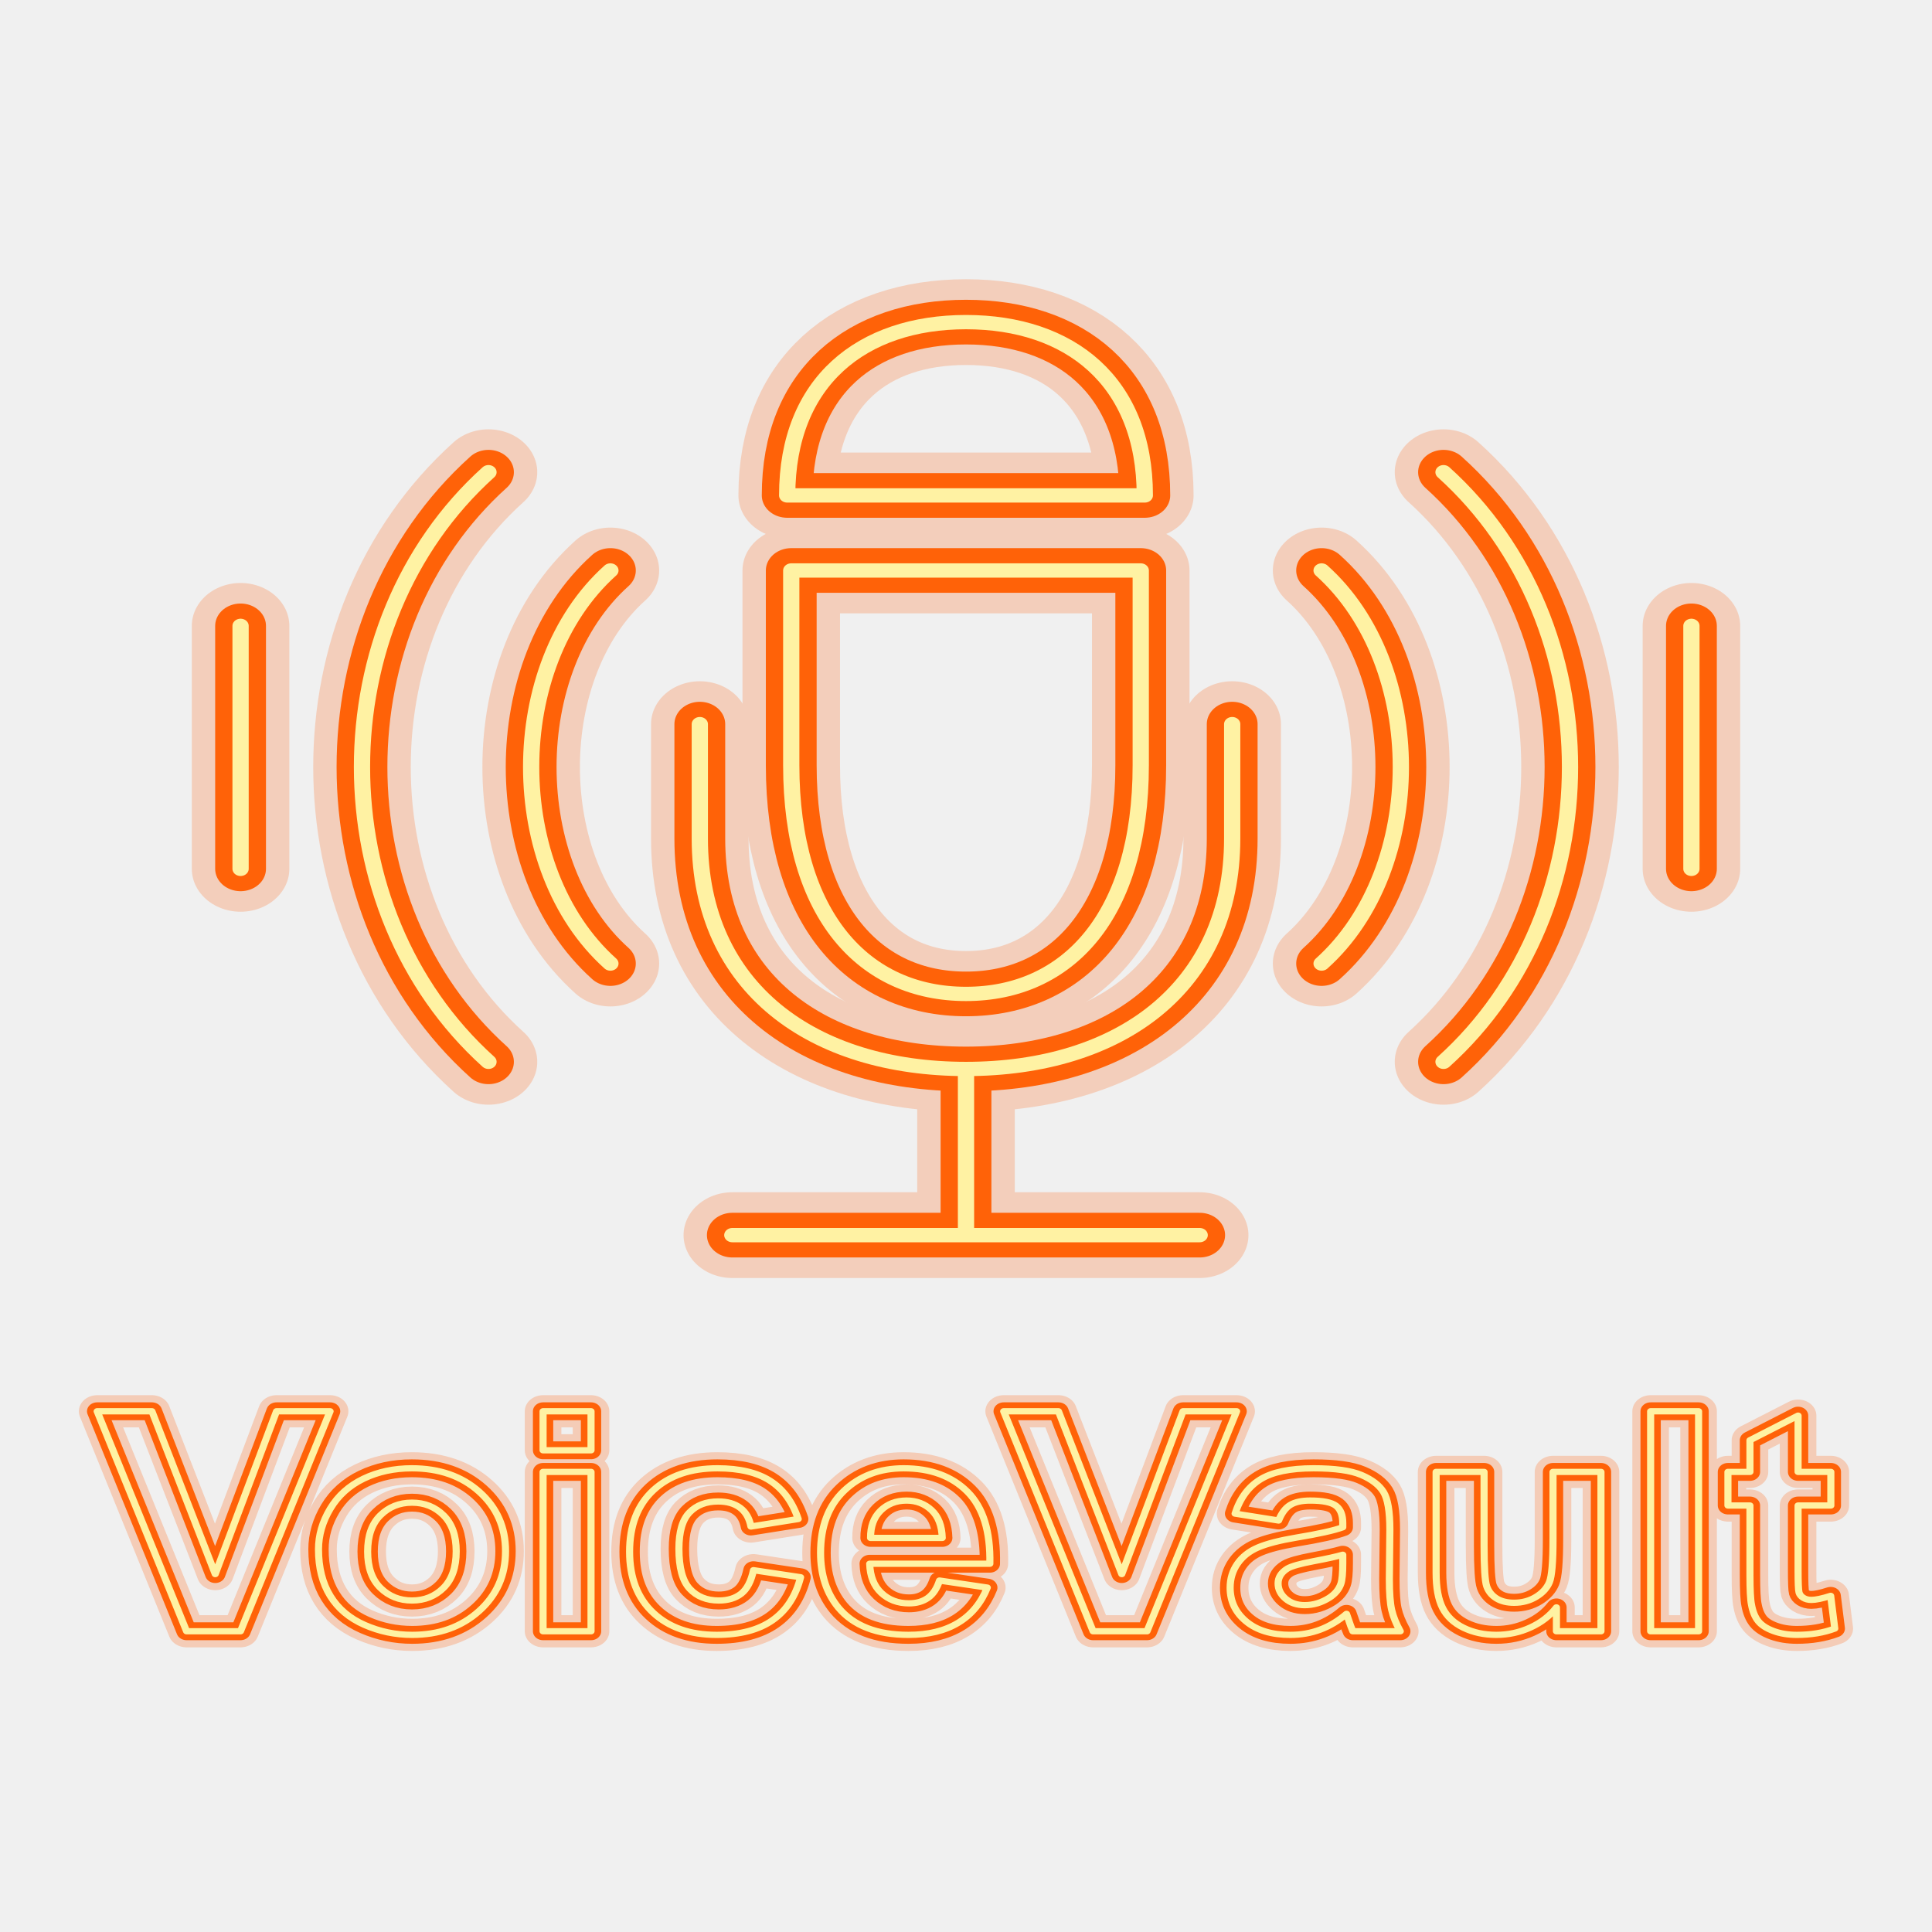
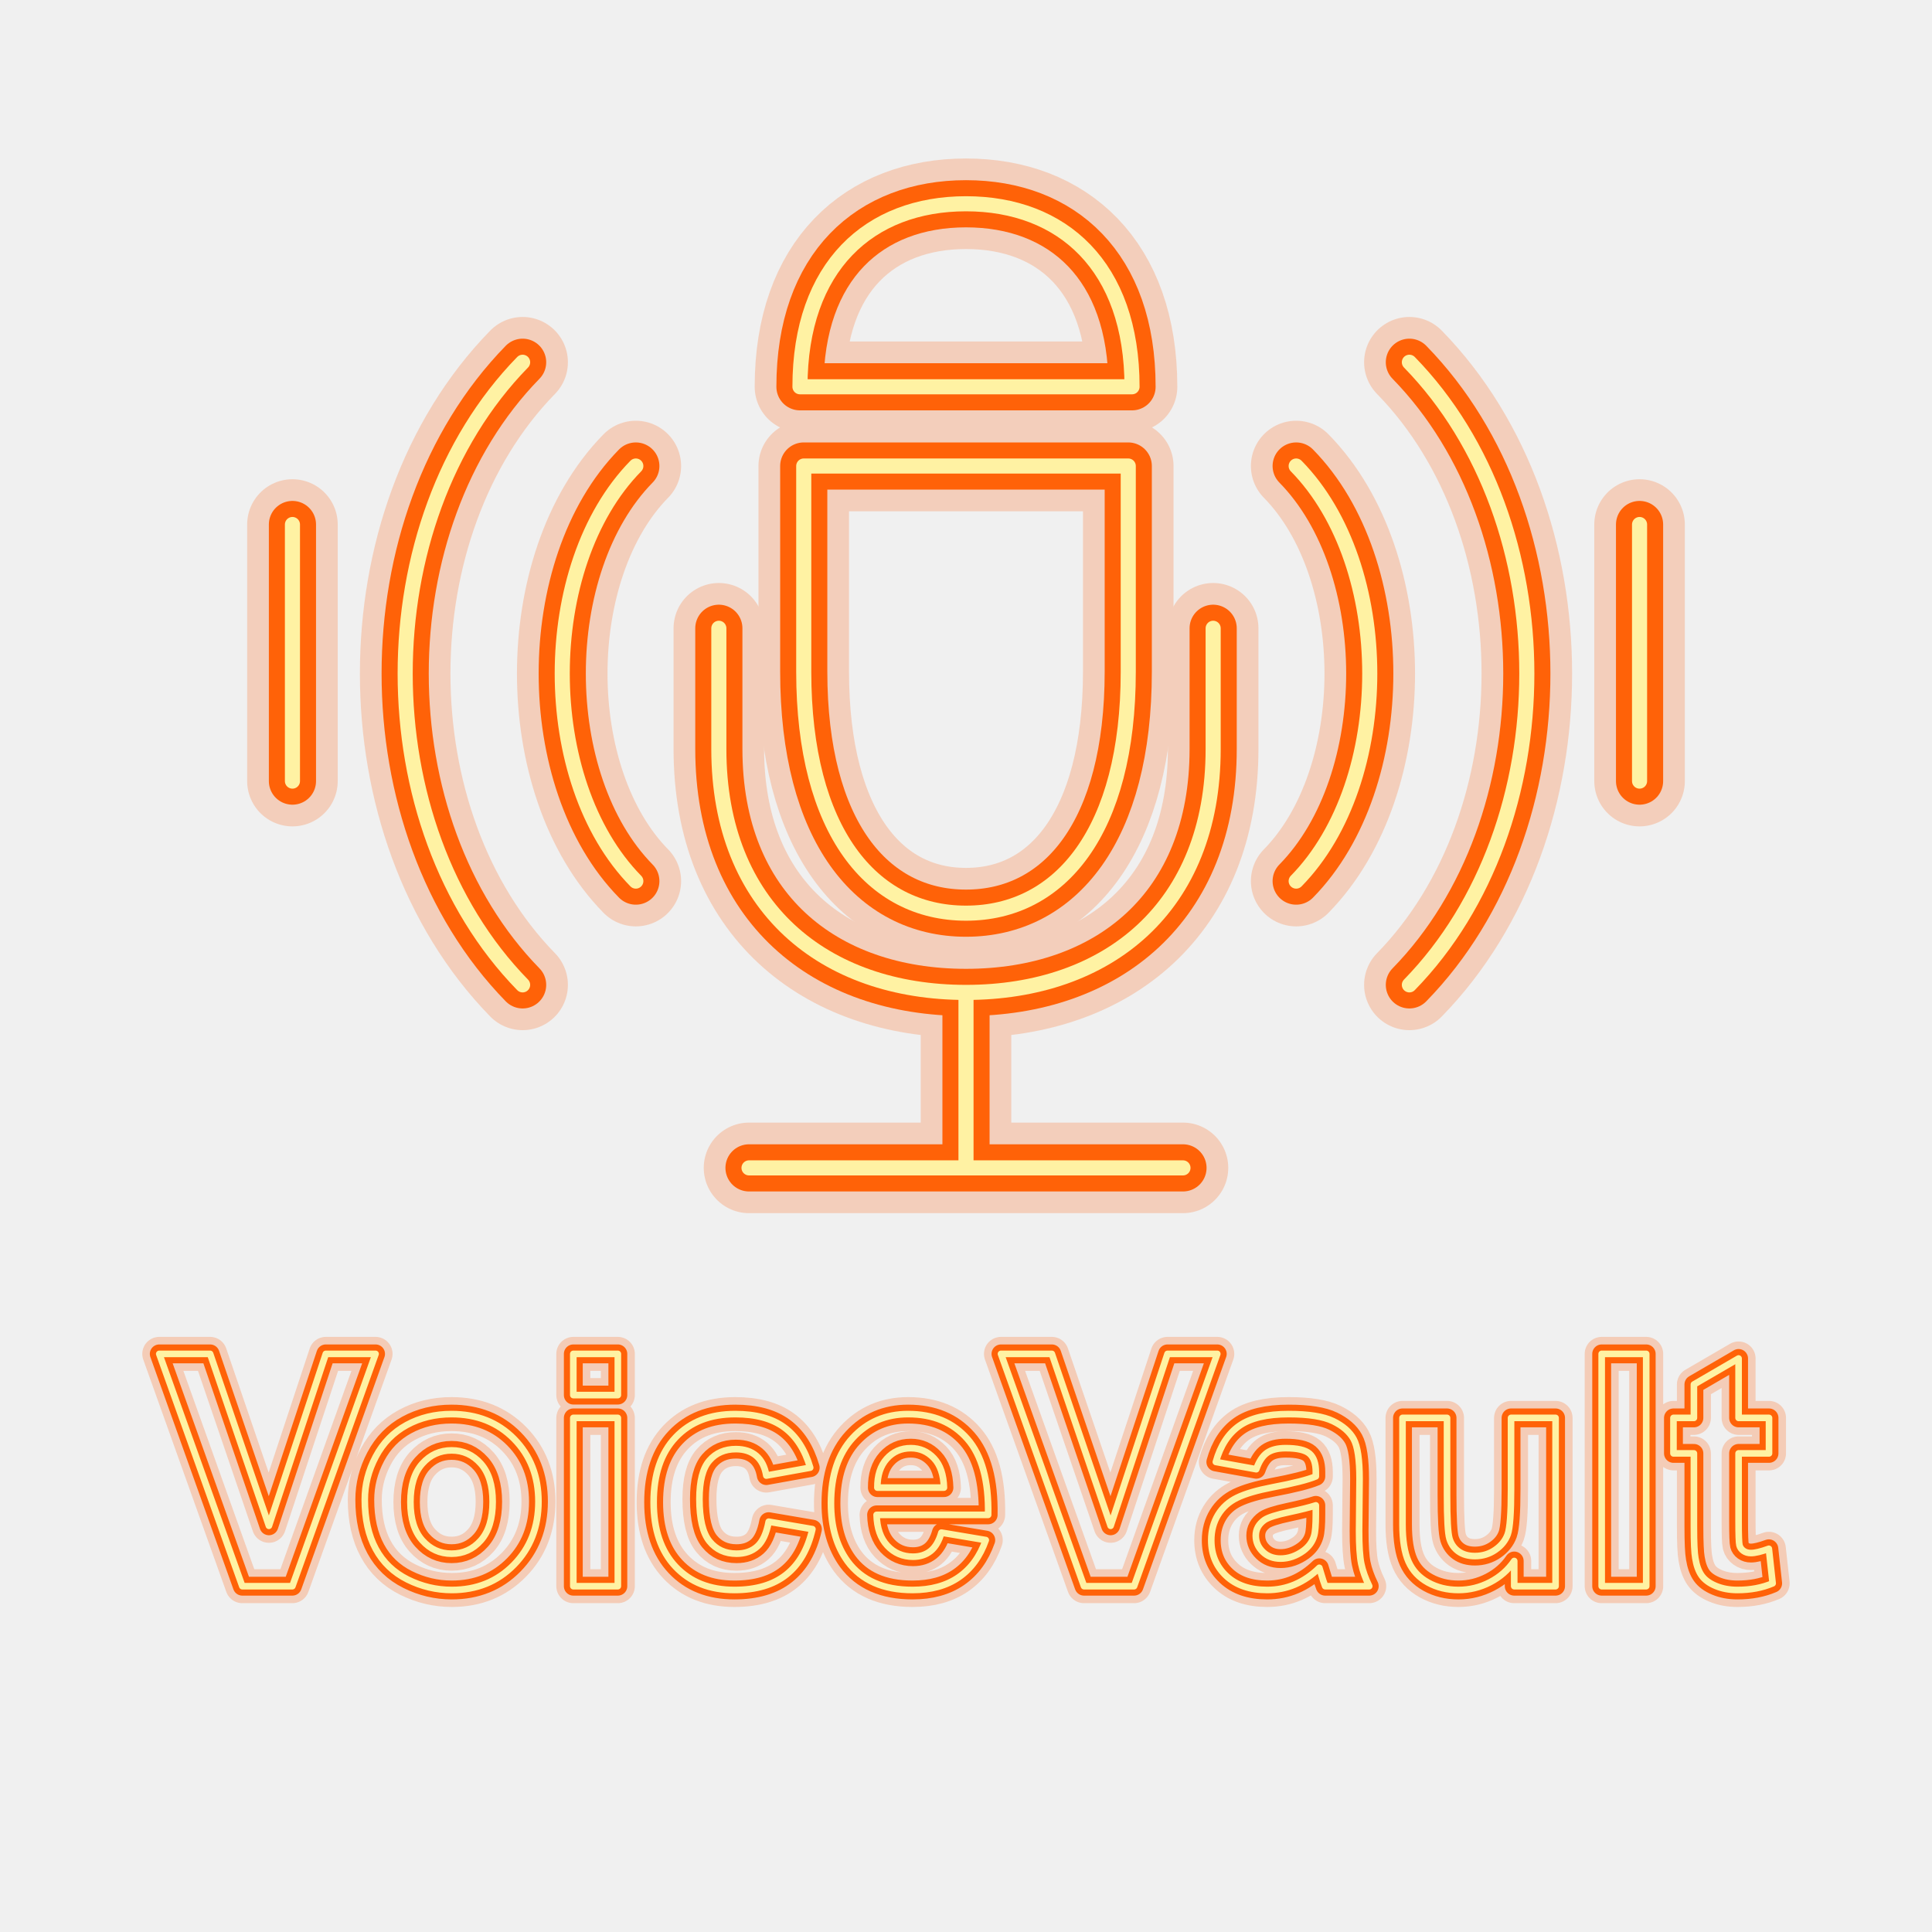
<svg xmlns="http://www.w3.org/2000/svg" width="1024" height="1024" viewBox="0 0 1024 1024" fill="none">
-   <g clip-path="url(#clip0_4_2)" transform="matrix(1.077 0 0 0.947 -39.424 68.452)">
+   <g clip-path="url(#clip0_4_2)">
    <g opacity="0.22">
      <path d="M424 205C424 141 461 108 512 108C563 108 600 141 600 205H424Z" stroke="#FF5700" stroke-width="48" stroke-linecap="round" stroke-linejoin="round" />
      <path d="M426 247H598V355.966C598 440.414 562 484 512 484C462 484 426 440.414 426 355.966V247Z" stroke="#FF5700" stroke-width="48" stroke-linecap="round" stroke-linejoin="round" />
      <path d="M381 333V397C381 481 437 526 512 526C587 526 643 481 643 397V333" stroke="#FF5700" stroke-width="48" stroke-linecap="round" stroke-linejoin="round" />
      <path d="M512 527V619M397 619H627" stroke="#FF5700" stroke-width="48" stroke-linecap="round" stroke-linejoin="round" />
      <path d="M337 247C285 300 285 414 337 467" stroke="#FF5700" stroke-width="48" stroke-linecap="round" stroke-linejoin="round" />
      <path d="M277 192C194 277 194 437 277 522" stroke="#FF5700" stroke-width="48" stroke-linecap="round" stroke-linejoin="round" />
      <path d="M687 247C739 300 739 414 687 467" stroke="#FF5700" stroke-width="48" stroke-linecap="round" stroke-linejoin="round" />
      <path d="M747 192C830 277 830 437 747 522" stroke="#FF5700" stroke-width="48" stroke-linecap="round" stroke-linejoin="round" />
      <path d="M155 278V414" stroke="#FF5700" stroke-width="48" stroke-linecap="round" stroke-linejoin="round" />
      <path d="M869 278V414" stroke="#FF5700" stroke-width="48" stroke-linecap="round" stroke-linejoin="round" />
    </g>
    <path d="M424 205C424 141 461 108 512 108C563 108 600 141 600 205H424Z" stroke="#FF6208" stroke-width="25" stroke-linecap="round" stroke-linejoin="round" />
    <path d="M426 247H598V355.966C598 440.414 562 484 512 484C462 484 426 440.414 426 355.966V247Z" stroke="#FF6208" stroke-width="25" stroke-linecap="round" stroke-linejoin="round" />
    <path d="M381 333V397C381 481 437 526 512 526C587 526 643 481 643 397V333" stroke="#FF6208" stroke-width="25" stroke-linecap="round" stroke-linejoin="round" />
    <path d="M512 527V619M397 619H627" stroke="#FF6208" stroke-width="25" stroke-linecap="round" stroke-linejoin="round" />
    <path d="M337 247C285 300 285 414 337 467" stroke="#FF6208" stroke-width="25" stroke-linecap="round" stroke-linejoin="round" />
    <path d="M277 192C194 277 194 437 277 522" stroke="#FF6208" stroke-width="25" stroke-linecap="round" stroke-linejoin="round" />
    <path d="M687 247C739 300 739 414 687 467" stroke="#FF6208" stroke-width="25" stroke-linecap="round" stroke-linejoin="round" />
    <path d="M747 192C830 277 830 437 747 522" stroke="#FF6208" stroke-width="25" stroke-linecap="round" stroke-linejoin="round" />
    <path d="M155 278V414" stroke="#FF6208" stroke-width="25" stroke-linecap="round" stroke-linejoin="round" />
    <path d="M869 278V414" stroke="#FF6208" stroke-width="25" stroke-linecap="round" stroke-linejoin="round" />
    <path d="M424 205C424 141 461 108 512 108C563 108 600 141 600 205H424Z" stroke="#FFF2A3" stroke-width="8" stroke-linecap="round" stroke-linejoin="round" />
    <path d="M426 247H598V355.966C598 440.414 562 484 512 484C462 484 426 440.414 426 355.966V247Z" stroke="#FFF2A3" stroke-width="8" stroke-linecap="round" stroke-linejoin="round" />
    <path d="M381 333V397C381 481 437 526 512 526C587 526 643 481 643 397V333" stroke="#FFF2A3" stroke-width="8" stroke-linecap="round" stroke-linejoin="round" />
    <path d="M512 527V619M397 619H627" stroke="#FFF2A3" stroke-width="8" stroke-linecap="round" stroke-linejoin="round" />
    <path d="M337 247C285 300 285 414 337 467" stroke="#FFF2A3" stroke-width="8" stroke-linecap="round" stroke-linejoin="round" />
    <path d="M277 192C194 277 194 437 277 522" stroke="#FFF2A3" stroke-width="8" stroke-linecap="round" stroke-linejoin="round" />
    <path d="M687 247C739 300 739 414 687 467" stroke="#FFF2A3" stroke-width="8" stroke-linecap="round" stroke-linejoin="round" />
    <path d="M747 192C830 277 830 437 747 522" stroke="#FFF2A3" stroke-width="8" stroke-linecap="round" stroke-linejoin="round" />
    <path d="M155 278V414" stroke="#FFF2A3" stroke-width="8" stroke-linecap="round" stroke-linejoin="round" />
    <path d="M869 278V414" stroke="#FFF2A3" stroke-width="8" stroke-linecap="round" stroke-linejoin="round" />
    <g fill="none">
      <path opacity="0.24" d="M128.424 840.707L84.416 717.586H111.375L142.533 808.709L172.684 717.586H199.055L154.963 840.707H128.424ZM193.344 794.852C193.344 787.013 195.275 779.426 199.139 772.092C203.002 764.757 208.475 759.158 215.558 755.295C222.64 751.432 230.549 749.5 239.283 749.5C252.777 749.5 263.835 753.881 272.457 762.644C281.079 771.406 285.391 782.478 285.391 795.859C285.391 809.353 281.037 820.537 272.331 829.411C263.625 838.286 252.665 842.723 239.451 842.723C231.277 842.723 223.48 840.875 216.062 837.18C208.643 833.484 203.002 828.067 199.139 820.929C195.275 813.79 193.344 805.098 193.344 794.852ZM217.531 796.111C217.531 804.958 219.631 811.732 223.83 816.436C228.029 821.139 233.208 823.49 239.367 823.49C245.526 823.49 250.691 821.139 254.862 816.436C259.034 811.732 261.119 804.902 261.119 795.943C261.119 787.209 259.034 780.49 254.862 775.787C250.691 771.084 245.526 768.732 239.367 768.732C233.208 768.732 228.029 771.084 223.83 775.787C219.631 780.49 217.531 787.265 217.531 796.111ZM303.867 739.422V717.586H327.467V739.422H303.867ZM303.867 840.707V751.516H327.467V840.707H303.867ZM429.424 777.887L406.16 782.086C405.376 777.439 403.599 773.939 400.827 771.588C398.056 769.236 394.458 768.061 390.035 768.061C384.156 768.061 379.467 770.09 375.968 774.149C372.468 778.209 370.719 784.997 370.719 794.516C370.719 805.098 372.496 812.572 376.052 816.94C379.607 821.307 384.38 823.49 390.371 823.49C394.85 823.49 398.518 822.217 401.373 819.669C404.229 817.121 406.244 812.74 407.42 806.525L430.6 810.473C428.192 821.111 423.573 829.145 416.742 834.576C409.911 840.007 400.757 842.723 389.279 842.723C376.234 842.723 365.834 838.607 358.079 830.377C350.325 822.147 346.447 810.753 346.447 796.195C346.447 781.47 350.339 770.006 358.121 761.804C365.904 753.601 376.43 749.5 389.699 749.5C400.561 749.5 409.198 751.838 415.608 756.513C422.019 761.188 426.624 768.313 429.424 777.887ZM498.963 812.32L522.479 816.268C519.455 824.89 514.682 831.455 508.159 835.962C501.636 840.469 493.476 842.723 483.678 842.723C468.169 842.723 456.691 837.656 449.244 827.522C443.365 819.403 440.426 809.157 440.426 796.783C440.426 782.002 444.289 770.426 452.016 762.056C459.742 753.685 469.512 749.5 481.326 749.5C494.596 749.5 505.066 753.881 512.736 762.644C520.407 771.406 524.074 784.829 523.738 802.914H464.613C464.781 809.913 466.685 815.358 470.324 819.249C473.964 823.14 478.499 825.086 483.93 825.086C487.625 825.086 490.732 824.078 493.252 822.063C495.772 820.047 497.675 816.8 498.963 812.32ZM500.307 788.469C500.139 781.638 498.375 776.445 495.016 772.89C491.656 769.334 487.569 767.557 482.754 767.557C477.603 767.557 473.348 769.432 469.988 773.184C466.629 776.935 464.977 782.03 465.033 788.469H500.307ZM574.549 840.707L530.541 717.586H557.5L588.658 808.709L618.809 717.586H645.18L601.088 840.707H574.549ZM665.84 778.727L644.424 774.863C646.831 766.241 650.975 759.858 656.854 755.715C662.732 751.572 671.467 749.5 683.057 749.5C693.583 749.5 701.421 750.746 706.572 753.237C711.723 755.729 715.349 758.892 717.448 762.728C719.548 766.563 720.598 773.604 720.598 783.85L720.346 811.397C720.346 819.235 720.724 825.016 721.48 828.739C722.235 832.463 723.649 836.452 725.721 840.707H702.373C701.757 839.139 701.001 836.816 700.106 833.736C699.714 832.337 699.434 831.413 699.266 830.965C695.234 834.884 690.923 837.824 686.332 839.783C681.741 841.743 676.842 842.723 671.635 842.723C662.453 842.723 655.216 840.231 649.925 835.248C644.634 830.265 641.988 823.966 641.988 816.352C641.988 811.313 643.192 806.819 645.6 802.872C648.007 798.925 651.381 795.901 655.72 793.802C660.059 791.702 666.316 789.869 674.49 788.301C685.52 786.229 693.163 784.298 697.418 782.506V780.154C697.418 775.619 696.298 772.386 694.059 770.454C691.819 768.522 687.592 767.557 681.377 767.557C677.178 767.557 673.902 768.382 671.551 770.034C669.199 771.686 667.296 774.583 665.84 778.727ZM697.418 797.875C694.395 798.883 689.607 800.087 683.057 801.486C676.506 802.886 672.223 804.258 670.207 805.602C667.128 807.785 665.588 810.557 665.588 813.916C665.588 817.219 666.82 820.075 669.283 822.482C671.747 824.89 674.882 826.094 678.69 826.094C682.945 826.094 687.004 824.694 690.867 821.895C693.723 819.767 695.598 817.163 696.494 814.084C697.11 812.068 697.418 808.233 697.418 802.578V797.875ZM802.566 840.707V827.354C799.319 832.113 795.05 835.864 789.759 838.607C784.468 841.351 778.883 842.723 773.004 842.723C767.013 842.723 761.638 841.407 756.879 838.775C752.12 836.144 748.676 832.449 746.549 827.69C744.421 822.93 743.357 816.352 743.357 807.953V751.516H766.957V792.5C766.957 805.042 767.391 812.726 768.259 815.554C769.127 818.381 770.708 820.621 773.004 822.273C775.299 823.924 778.211 824.75 781.738 824.75C785.77 824.75 789.381 823.644 792.572 821.433C795.764 819.221 797.947 816.478 799.123 813.202C800.299 809.927 800.887 801.906 800.887 789.141V751.516H824.486V840.707H802.566ZM848.926 840.707V717.586H872.525V840.707H848.926ZM937.613 751.516V770.328H921.488V806.273C921.488 813.552 921.642 817.793 921.95 818.997C922.258 820.201 922.958 821.195 924.05 821.979C925.142 822.762 926.471 823.154 928.039 823.154C930.223 823.154 933.386 822.398 937.529 820.887L939.545 839.195C934.058 841.547 927.843 842.723 920.9 842.723C916.645 842.723 912.81 842.009 909.395 840.581C905.979 839.153 903.474 837.306 901.878 835.038C900.282 832.771 899.176 829.705 898.561 825.842C898.057 823.098 897.805 817.555 897.805 809.213V770.328H886.971V751.516H897.805V733.795L921.488 720.021V751.516H937.613Z" stroke="#FF5700" stroke-width="18" stroke-linejoin="round" />
      <path d="M128.424 840.707L84.416 717.586H111.375L142.533 808.709L172.684 717.586H199.055L154.963 840.707H128.424ZM193.344 794.852C193.344 787.013 195.275 779.426 199.139 772.092C203.002 764.757 208.475 759.158 215.558 755.295C222.64 751.432 230.549 749.5 239.283 749.5C252.777 749.5 263.835 753.881 272.457 762.644C281.079 771.406 285.391 782.478 285.391 795.859C285.391 809.353 281.037 820.537 272.331 829.411C263.625 838.286 252.665 842.723 239.451 842.723C231.277 842.723 223.48 840.875 216.062 837.18C208.643 833.484 203.002 828.067 199.139 820.929C195.275 813.79 193.344 805.098 193.344 794.852ZM217.531 796.111C217.531 804.958 219.631 811.732 223.83 816.436C228.029 821.139 233.208 823.49 239.367 823.49C245.526 823.49 250.691 821.139 254.862 816.436C259.034 811.732 261.119 804.902 261.119 795.943C261.119 787.209 259.034 780.49 254.862 775.787C250.691 771.084 245.526 768.732 239.367 768.732C233.208 768.732 228.029 771.084 223.83 775.787C219.631 780.49 217.531 787.265 217.531 796.111ZM303.867 739.422V717.586H327.467V739.422H303.867ZM303.867 840.707V751.516H327.467V840.707H303.867ZM429.424 777.887L406.16 782.086C405.376 777.439 403.599 773.939 400.827 771.588C398.056 769.236 394.458 768.061 390.035 768.061C384.156 768.061 379.467 770.09 375.968 774.149C372.468 778.209 370.719 784.997 370.719 794.516C370.719 805.098 372.496 812.572 376.052 816.94C379.607 821.307 384.38 823.49 390.371 823.49C394.85 823.49 398.518 822.217 401.373 819.669C404.229 817.121 406.244 812.74 407.42 806.525L430.6 810.473C428.192 821.111 423.573 829.145 416.742 834.576C409.911 840.007 400.757 842.723 389.279 842.723C376.234 842.723 365.834 838.607 358.079 830.377C350.325 822.147 346.447 810.753 346.447 796.195C346.447 781.47 350.339 770.006 358.121 761.804C365.904 753.601 376.43 749.5 389.699 749.5C400.561 749.5 409.198 751.838 415.608 756.513C422.019 761.188 426.624 768.313 429.424 777.887ZM498.963 812.32L522.479 816.268C519.455 824.89 514.682 831.455 508.159 835.962C501.636 840.469 493.476 842.723 483.678 842.723C468.169 842.723 456.691 837.656 449.244 827.522C443.365 819.403 440.426 809.157 440.426 796.783C440.426 782.002 444.289 770.426 452.016 762.056C459.742 753.685 469.512 749.5 481.326 749.5C494.596 749.5 505.066 753.881 512.736 762.644C520.407 771.406 524.074 784.829 523.738 802.914H464.613C464.781 809.913 466.685 815.358 470.324 819.249C473.964 823.14 478.499 825.086 483.93 825.086C487.625 825.086 490.732 824.078 493.252 822.063C495.772 820.047 497.675 816.8 498.963 812.32ZM500.307 788.469C500.139 781.638 498.375 776.445 495.016 772.89C491.656 769.334 487.569 767.557 482.754 767.557C477.603 767.557 473.348 769.432 469.988 773.184C466.629 776.935 464.977 782.03 465.033 788.469H500.307ZM574.549 840.707L530.541 717.586H557.5L588.658 808.709L618.809 717.586H645.18L601.088 840.707H574.549ZM665.84 778.727L644.424 774.863C646.831 766.241 650.975 759.858 656.854 755.715C662.732 751.572 671.467 749.5 683.057 749.5C693.583 749.5 701.421 750.746 706.572 753.237C711.723 755.729 715.349 758.892 717.448 762.728C719.548 766.563 720.598 773.604 720.598 783.85L720.346 811.397C720.346 819.235 720.724 825.016 721.48 828.739C722.235 832.463 723.649 836.452 725.721 840.707H702.373C701.757 839.139 701.001 836.816 700.106 833.736C699.714 832.337 699.434 831.413 699.266 830.965C695.234 834.884 690.923 837.824 686.332 839.783C681.741 841.743 676.842 842.723 671.635 842.723C662.453 842.723 655.216 840.231 649.925 835.248C644.634 830.265 641.988 823.966 641.988 816.352C641.988 811.313 643.192 806.819 645.6 802.872C648.007 798.925 651.381 795.901 655.72 793.802C660.059 791.702 666.316 789.869 674.49 788.301C685.52 786.229 693.163 784.298 697.418 782.506V780.154C697.418 775.619 696.298 772.386 694.059 770.454C691.819 768.522 687.592 767.557 681.377 767.557C677.178 767.557 673.902 768.382 671.551 770.034C669.199 771.686 667.296 774.583 665.84 778.727ZM697.418 797.875C694.395 798.883 689.607 800.087 683.057 801.486C676.506 802.886 672.223 804.258 670.207 805.602C667.128 807.785 665.588 810.557 665.588 813.916C665.588 817.219 666.82 820.075 669.283 822.482C671.747 824.89 674.882 826.094 678.69 826.094C682.945 826.094 687.004 824.694 690.867 821.895C693.723 819.767 695.598 817.163 696.494 814.084C697.11 812.068 697.418 808.233 697.418 802.578V797.875ZM802.566 840.707V827.354C799.319 832.113 795.05 835.864 789.759 838.607C784.468 841.351 778.883 842.723 773.004 842.723C767.013 842.723 761.638 841.407 756.879 838.775C752.12 836.144 748.676 832.449 746.549 827.69C744.421 822.93 743.357 816.352 743.357 807.953V751.516H766.957V792.5C766.957 805.042 767.391 812.726 768.259 815.554C769.127 818.381 770.708 820.621 773.004 822.273C775.299 823.924 778.211 824.75 781.738 824.75C785.77 824.75 789.381 823.644 792.572 821.433C795.764 819.221 797.947 816.478 799.123 813.202C800.299 809.927 800.887 801.906 800.887 789.141V751.516H824.486V840.707H802.566ZM848.926 840.707V717.586H872.525V840.707H848.926ZM937.613 751.516V770.328H921.488V806.273C921.488 813.552 921.642 817.793 921.95 818.997C922.258 820.201 922.958 821.195 924.05 821.979C925.142 822.762 926.471 823.154 928.039 823.154C930.223 823.154 933.386 822.398 937.529 820.887L939.545 839.195C934.058 841.547 927.843 842.723 920.9 842.723C916.645 842.723 912.81 842.009 909.395 840.581C905.979 839.153 903.474 837.306 901.878 835.038C900.282 832.771 899.176 829.705 898.561 825.842C898.057 823.098 897.805 817.555 897.805 809.213V770.328H886.971V751.516H897.805V733.795L921.488 720.021V751.516H937.613Z" stroke="#FF6208" stroke-width="10" stroke-linejoin="round" />
      <path d="M128.424 840.707L84.416 717.586H111.375L142.533 808.709L172.684 717.586H199.055L154.963 840.707H128.424ZM193.344 794.852C193.344 787.013 195.275 779.426 199.139 772.092C203.002 764.757 208.475 759.158 215.558 755.295C222.64 751.432 230.549 749.5 239.283 749.5C252.777 749.5 263.835 753.881 272.457 762.644C281.079 771.406 285.391 782.478 285.391 795.859C285.391 809.353 281.037 820.537 272.331 829.411C263.625 838.286 252.665 842.723 239.451 842.723C231.277 842.723 223.48 840.875 216.062 837.18C208.643 833.484 203.002 828.067 199.139 820.929C195.275 813.79 193.344 805.098 193.344 794.852ZM217.531 796.111C217.531 804.958 219.631 811.732 223.83 816.436C228.029 821.139 233.208 823.49 239.367 823.49C245.526 823.49 250.691 821.139 254.862 816.436C259.034 811.732 261.119 804.902 261.119 795.943C261.119 787.209 259.034 780.49 254.862 775.787C250.691 771.084 245.526 768.732 239.367 768.732C233.208 768.732 228.029 771.084 223.83 775.787C219.631 780.49 217.531 787.265 217.531 796.111ZM303.867 739.422V717.586H327.467V739.422H303.867ZM303.867 840.707V751.516H327.467V840.707H303.867ZM429.424 777.887L406.16 782.086C405.376 777.439 403.599 773.939 400.827 771.588C398.056 769.236 394.458 768.061 390.035 768.061C384.156 768.061 379.467 770.09 375.968 774.149C372.468 778.209 370.719 784.997 370.719 794.516C370.719 805.098 372.496 812.572 376.052 816.94C379.607 821.307 384.38 823.49 390.371 823.49C394.85 823.49 398.518 822.217 401.373 819.669C404.229 817.121 406.244 812.74 407.42 806.525L430.6 810.473C428.192 821.111 423.573 829.145 416.742 834.576C409.911 840.007 400.757 842.723 389.279 842.723C376.234 842.723 365.834 838.607 358.079 830.377C350.325 822.147 346.447 810.753 346.447 796.195C346.447 781.47 350.339 770.006 358.121 761.804C365.904 753.601 376.43 749.5 389.699 749.5C400.561 749.5 409.198 751.838 415.608 756.513C422.019 761.188 426.624 768.313 429.424 777.887ZM498.963 812.32L522.479 816.268C519.455 824.89 514.682 831.455 508.159 835.962C501.636 840.469 493.476 842.723 483.678 842.723C468.169 842.723 456.691 837.656 449.244 827.522C443.365 819.403 440.426 809.157 440.426 796.783C440.426 782.002 444.289 770.426 452.016 762.056C459.742 753.685 469.512 749.5 481.326 749.5C494.596 749.5 505.066 753.881 512.736 762.644C520.407 771.406 524.074 784.829 523.738 802.914H464.613C464.781 809.913 466.685 815.358 470.324 819.249C473.964 823.14 478.499 825.086 483.93 825.086C487.625 825.086 490.732 824.078 493.252 822.063C495.772 820.047 497.675 816.8 498.963 812.32ZM500.307 788.469C500.139 781.638 498.375 776.445 495.016 772.89C491.656 769.334 487.569 767.557 482.754 767.557C477.603 767.557 473.348 769.432 469.988 773.184C466.629 776.935 464.977 782.03 465.033 788.469H500.307ZM574.549 840.707L530.541 717.586H557.5L588.658 808.709L618.809 717.586H645.18L601.088 840.707H574.549ZM665.84 778.727L644.424 774.863C646.831 766.241 650.975 759.858 656.854 755.715C662.732 751.572 671.467 749.5 683.057 749.5C693.583 749.5 701.421 750.746 706.572 753.237C711.723 755.729 715.349 758.892 717.448 762.728C719.548 766.563 720.598 773.604 720.598 783.85L720.346 811.397C720.346 819.235 720.724 825.016 721.48 828.739C722.235 832.463 723.649 836.452 725.721 840.707H702.373C701.757 839.139 701.001 836.816 700.106 833.736C699.714 832.337 699.434 831.413 699.266 830.965C695.234 834.884 690.923 837.824 686.332 839.783C681.741 841.743 676.842 842.723 671.635 842.723C662.453 842.723 655.216 840.231 649.925 835.248C644.634 830.265 641.988 823.966 641.988 816.352C641.988 811.313 643.192 806.819 645.6 802.872C648.007 798.925 651.381 795.901 655.72 793.802C660.059 791.702 666.316 789.869 674.49 788.301C685.52 786.229 693.163 784.298 697.418 782.506V780.154C697.418 775.619 696.298 772.386 694.059 770.454C691.819 768.522 687.592 767.557 681.377 767.557C677.178 767.557 673.902 768.382 671.551 770.034C669.199 771.686 667.296 774.583 665.84 778.727ZM697.418 797.875C694.395 798.883 689.607 800.087 683.057 801.486C676.506 802.886 672.223 804.258 670.207 805.602C667.128 807.785 665.588 810.557 665.588 813.916C665.588 817.219 666.82 820.075 669.283 822.482C671.747 824.89 674.882 826.094 678.69 826.094C682.945 826.094 687.004 824.694 690.867 821.895C693.723 819.767 695.598 817.163 696.494 814.084C697.11 812.068 697.418 808.233 697.418 802.578V797.875ZM802.566 840.707V827.354C799.319 832.113 795.05 835.864 789.759 838.607C784.468 841.351 778.883 842.723 773.004 842.723C767.013 842.723 761.638 841.407 756.879 838.775C752.12 836.144 748.676 832.449 746.549 827.69C744.421 822.93 743.357 816.352 743.357 807.953V751.516H766.957V792.5C766.957 805.042 767.391 812.726 768.259 815.554C769.127 818.381 770.708 820.621 773.004 822.273C775.299 823.924 778.211 824.75 781.738 824.75C785.77 824.75 789.381 823.644 792.572 821.433C795.764 819.221 797.947 816.478 799.123 813.202C800.299 809.927 800.887 801.906 800.887 789.141V751.516H824.486V840.707H802.566ZM848.926 840.707V717.586H872.525V840.707H848.926ZM937.613 751.516V770.328H921.488V806.273C921.488 813.552 921.642 817.793 921.95 818.997C922.258 820.201 922.958 821.195 924.05 821.979C925.142 822.762 926.471 823.154 928.039 823.154C930.223 823.154 933.386 822.398 937.529 820.887L939.545 839.195C934.058 841.547 927.843 842.723 920.9 842.723C916.645 842.723 912.81 842.009 909.395 840.581C905.979 839.153 903.474 837.306 901.878 835.038C900.282 832.771 899.176 829.705 898.561 825.842C898.057 823.098 897.805 817.555 897.805 809.213V770.328H886.971V751.516H897.805V733.795L921.488 720.021V751.516H937.613Z" stroke="#FFF2A3" stroke-width="3.5" stroke-linejoin="round" />
    </g>
  </g>
  <defs>
    <clipPath id="clip0_4_2">
      <rect width="1024" height="1024" fill="white" />
    </clipPath>
  </defs>
</svg>
